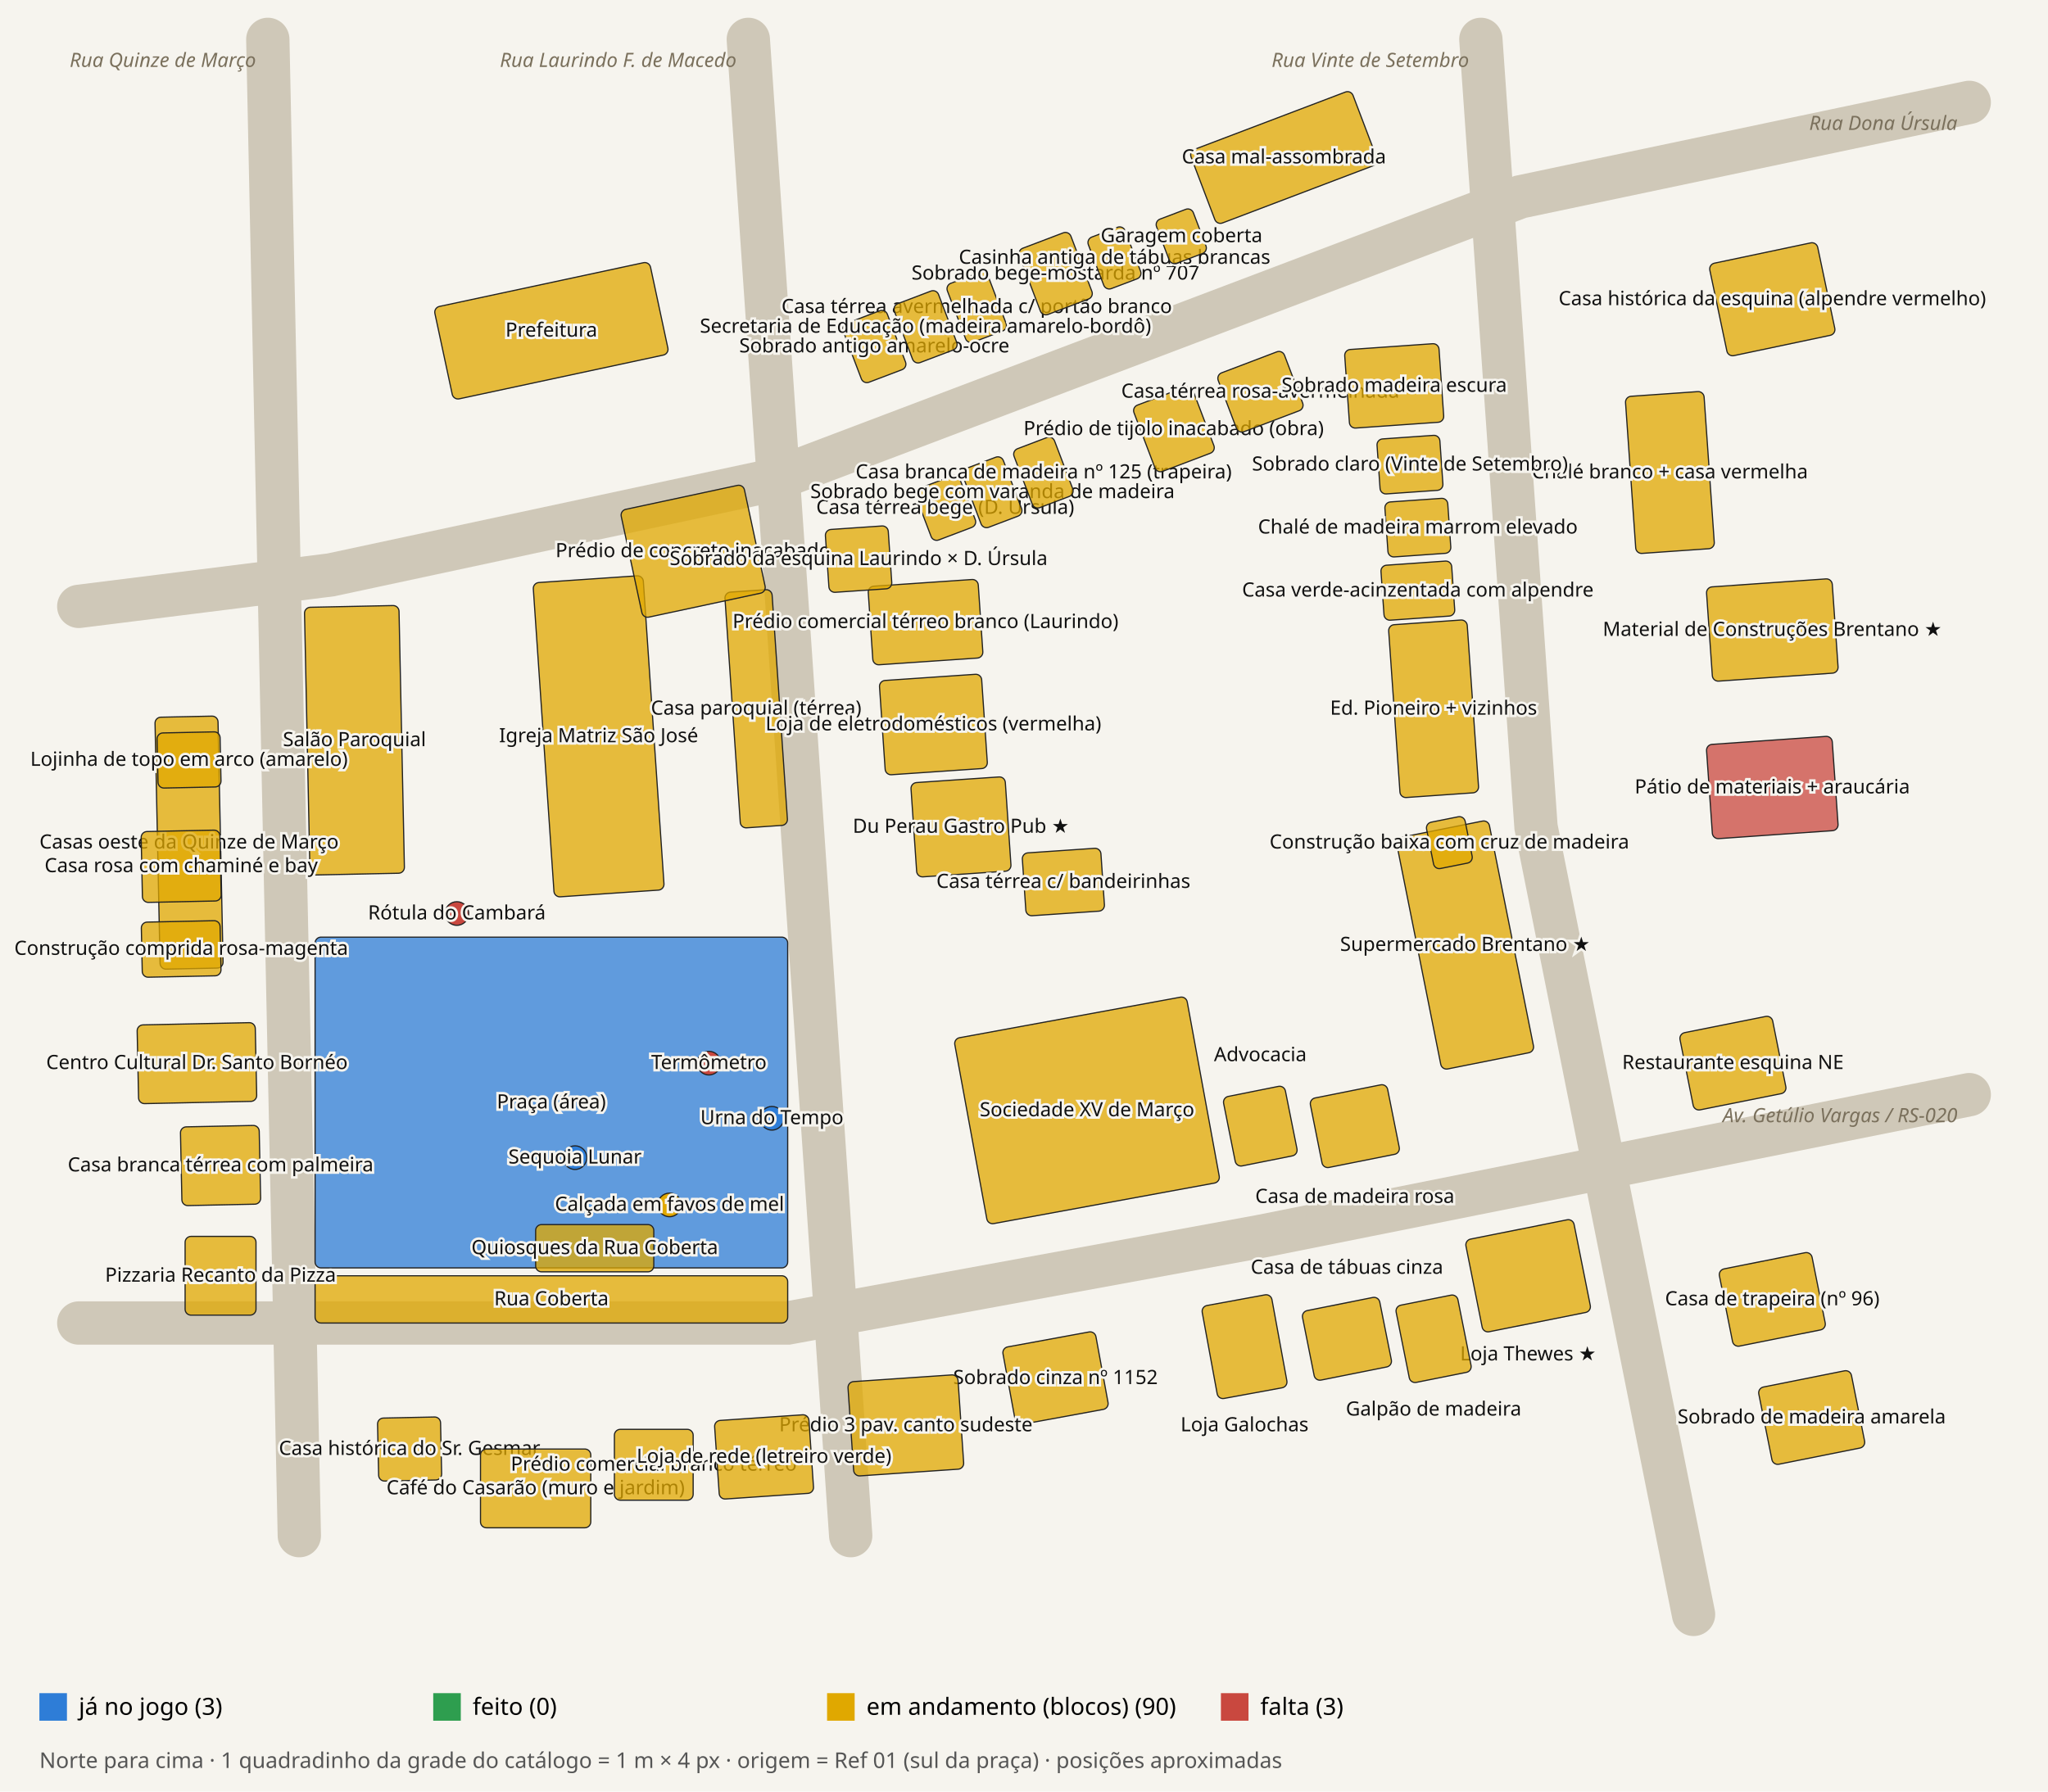
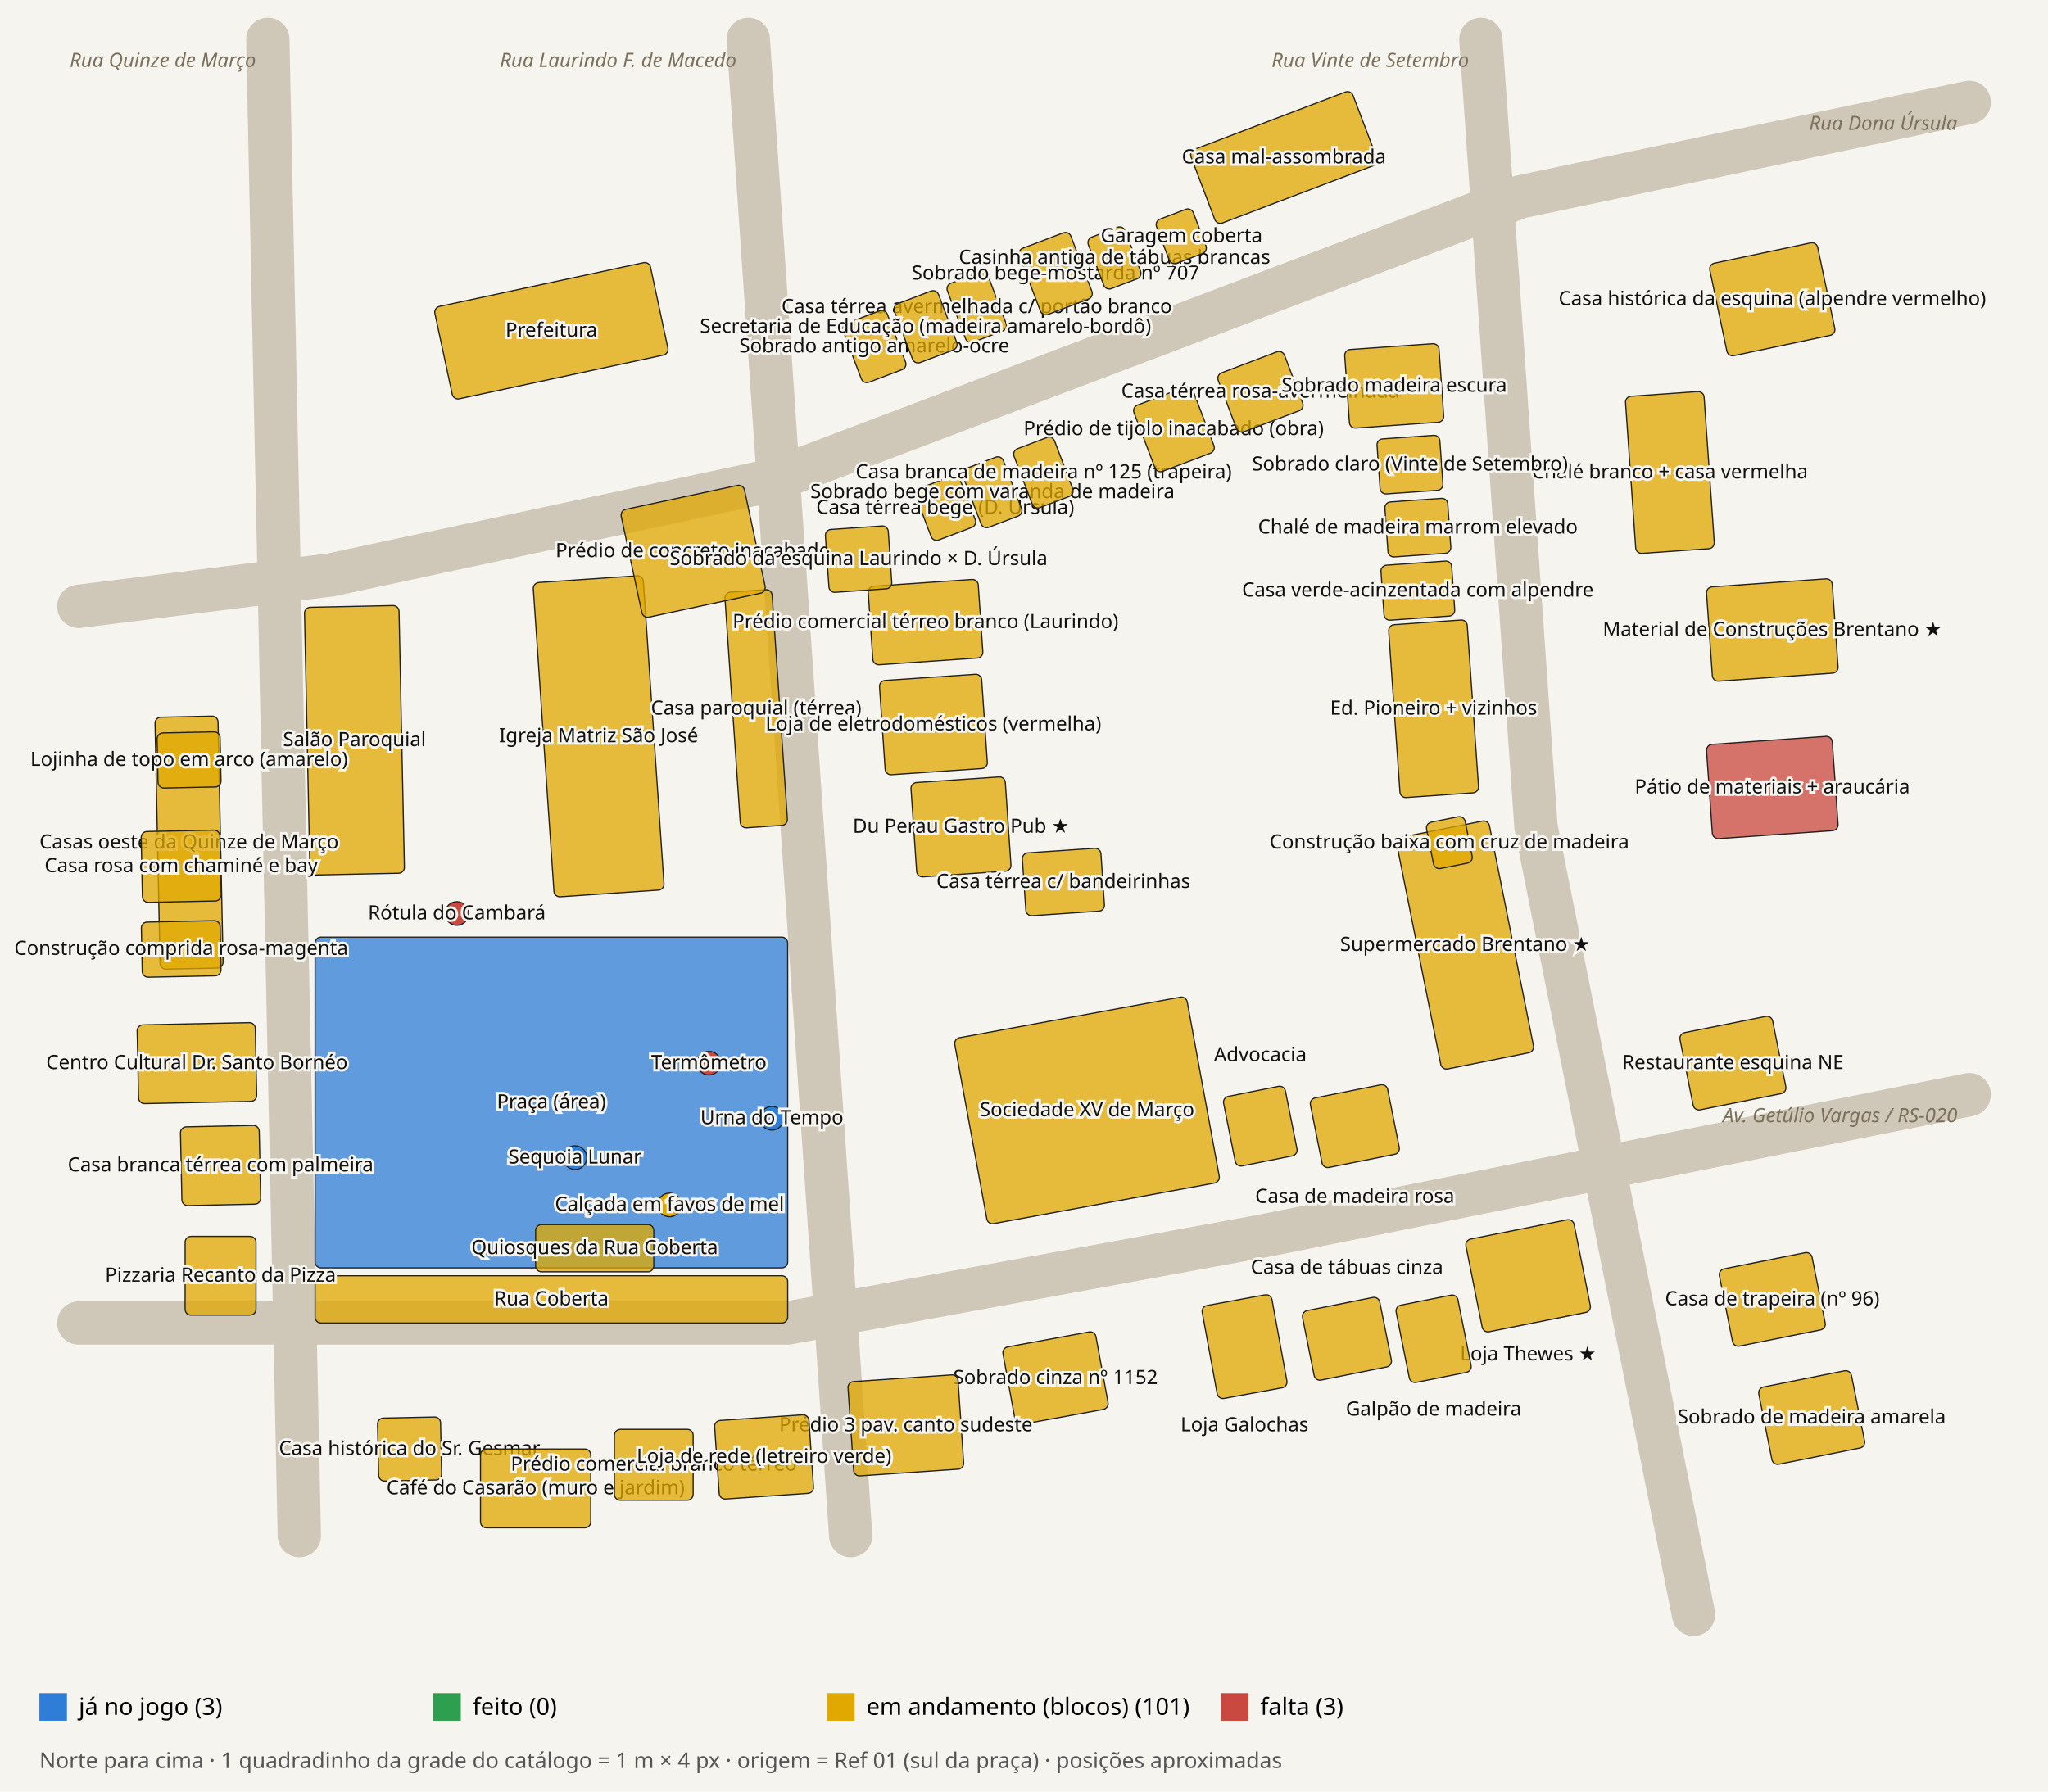
<svg xmlns="http://www.w3.org/2000/svg" width="1040" height="910" font-family="sans-serif" font-size="10">
  <rect width="100%" height="100%" fill="#f6f4ee" />
  <polyline points="40,672 400,672 640,628 1000,556" fill="none" stroke="#cfc8b8" stroke-width="22" stroke-linecap="round" />
  <text x="994" y="570" fill="#7a705c" text-anchor="end" font-style="italic">Av. Getúlio Vargas / RS-020</text>
  <polyline points="40,308 168,292 392,244 772,100 1000,52" fill="none" stroke="#cfc8b8" stroke-width="22" stroke-linecap="round" />
  <text x="994" y="66" fill="#7a705c" text-anchor="end" font-style="italic">Rua Dona Úrsula</text>
  <polyline points="152,780 136,20" fill="none" stroke="#cfc8b8" stroke-width="22" stroke-linecap="round" />
  <text x="130" y="34" fill="#7a705c" text-anchor="end" font-style="italic">Rua Quinze de Março</text>
  <polyline points="432,780 380,20" fill="none" stroke="#cfc8b8" stroke-width="22" stroke-linecap="round" />
  <text x="374" y="34" fill="#7a705c" text-anchor="end" font-style="italic">Rua Laurindo F. de Macedo</text>
  <polyline points="860,820 780,420 752,20" fill="none" stroke="#cfc8b8" stroke-width="22" stroke-linecap="round" />
  <text x="746" y="34" fill="#7a705c" text-anchor="end" font-style="italic">Rua Vinte de Setembro</text>
  <rect transform="rotate(0.0 280.0 560.0)" x="160" y="476" width="240" height="168" rx="3" fill="#2e7dd7" fill-opacity=".75" stroke="#222" stroke-width=".6" />
  <text x="280" y="563" text-anchor="middle" fill="#111" stroke="#f6f4ee" stroke-width="2.5" paint-order="stroke">Praça (área)</text>
  <circle cx="292" cy="588" r="6" fill="#2e7dd7" stroke="#222" stroke-width=".6" />
  <text x="292" y="591" text-anchor="middle" fill="#111" stroke="#f6f4ee" stroke-width="2.5" paint-order="stroke">Sequoia Lunar</text>
  <circle cx="392" cy="568" r="6" fill="#2e7dd7" stroke="#222" stroke-width=".6" />
  <text x="392" y="571" text-anchor="middle" fill="#111" stroke="#f6f4ee" stroke-width="2.5" paint-order="stroke">Urna do Tempo</text>
  <circle cx="340" cy="612" r="6" fill="#e0a800" stroke="#222" stroke-width=".6" />
  <text x="340" y="615" text-anchor="middle" fill="#111" stroke="#f6f4ee" stroke-width="2.5" paint-order="stroke">Calçada em favos de mel</text>
  <circle cx="360" cy="540" r="6" fill="#c9483f" stroke="#222" stroke-width=".6" />
  <text x="360" y="543" text-anchor="middle" fill="#111" stroke="#f6f4ee" stroke-width="2.5" paint-order="stroke">Termômetro</text>
  <rect transform="rotate(0.0 280.0 660.0)" x="160" y="648" width="240" height="24" rx="3" fill="#e0a800" fill-opacity=".75" stroke="#222" stroke-width=".6" />
  <text x="280" y="663" text-anchor="middle" fill="#111" stroke="#f6f4ee" stroke-width="2.5" paint-order="stroke">Rua Coberta</text>
  <rect transform="rotate(-3.9 304.0 374.0)" x="276" y="294" width="56" height="160" rx="3" fill="#e0a800" fill-opacity=".75" stroke="#222" stroke-width=".6" />
  <text x="304" y="377" text-anchor="middle" fill="#111" stroke="#f6f4ee" stroke-width="2.5" paint-order="stroke">Igreja Matriz São José</text>
  <circle cx="232" cy="464" r="6" fill="#c9483f" stroke="#222" stroke-width=".6" />
  <text x="232" y="467" text-anchor="middle" fill="#111" stroke="#f6f4ee" stroke-width="2.5" paint-order="stroke">Rótula do Cambará</text>
  <rect transform="rotate(-3.9 384.0 360.0)" x="372" y="300" width="24" height="120" rx="3" fill="#e0a800" fill-opacity=".75" stroke="#222" stroke-width=".6" />
  <text x="384" y="363" text-anchor="middle" fill="#111" stroke="#f6f4ee" stroke-width="2.5" paint-order="stroke">Casa paroquial (térrea)</text>
  <rect transform="rotate(-12.1 352.0 280.0)" x="320" y="252" width="64" height="56" rx="3" fill="#e0a800" fill-opacity=".75" stroke="#222" stroke-width=".6" />
  <text x="352" y="283" text-anchor="middle" fill="#111" stroke="#f6f4ee" stroke-width="2.5" paint-order="stroke">Prédio de concreto inacabado</text>
  <rect transform="rotate(-1.2 180.0 376.0)" x="156" y="308" width="48" height="136" rx="3" fill="#e0a800" fill-opacity=".75" stroke="#222" stroke-width=".6" />
  <text x="180" y="379" text-anchor="middle" fill="#111" stroke="#f6f4ee" stroke-width="2.5" paint-order="stroke">Salão Paroquial</text>
  <rect transform="rotate(-12.1 280.0 168.0)" x="224" y="144" width="112" height="48" rx="3" fill="#e0a800" fill-opacity=".75" stroke="#222" stroke-width=".6" />
  <text x="280" y="171" text-anchor="middle" fill="#111" stroke="#f6f4ee" stroke-width="2.5" paint-order="stroke">Prefeitura</text>
  <rect transform="rotate(-1.2 100.0 540.0)" x="70" y="520" width="60" height="40" rx="3" fill="#e0a800" fill-opacity=".75" stroke="#222" stroke-width=".6" />
  <text x="100" y="543" text-anchor="middle" fill="#111" stroke="#f6f4ee" stroke-width="2.5" paint-order="stroke">Centro Cultural Dr. Santo Bornéo</text>
  <rect transform="rotate(-1.2 96.0 428.0)" x="80" y="364" width="32" height="128" rx="3" fill="#e0a800" fill-opacity=".75" stroke="#222" stroke-width=".6" />
  <text x="96" y="431" text-anchor="middle" fill="#111" stroke="#f6f4ee" stroke-width="2.5" paint-order="stroke">Casas oeste da Quinze de Março</text>
  <rect transform="rotate(-1.2 208.0 736.0)" x="192" y="720" width="32" height="32" rx="3" fill="#e0a800" fill-opacity=".75" stroke="#222" stroke-width=".6" />
  <text x="208" y="739" text-anchor="middle" fill="#111" stroke="#f6f4ee" stroke-width="2.5" paint-order="stroke">Casa histórica do Sr. Gesmar</text>
  <rect transform="rotate(-10.4 552.0 564.0)" x="492" y="516" width="120" height="96" rx="3" fill="#e0a800" fill-opacity=".75" stroke="#222" stroke-width=".6" />
  <text x="552" y="567" text-anchor="middle" fill="#111" stroke="#f6f4ee" stroke-width="2.5" paint-order="stroke">Sociedade XV de Março</text>
  <rect transform="rotate(-3.9 488.0 420.0)" x="464" y="396" width="48" height="48" rx="3" fill="#e0a800" fill-opacity=".75" stroke="#222" stroke-width=".6" />
  <text x="488" y="423" text-anchor="middle" fill="#111" stroke="#f6f4ee" stroke-width="2.5" paint-order="stroke">Du Perau Gastro Pub ★</text>
  <rect transform="rotate(-3.9 540.0 448.0)" x="520" y="432" width="40" height="32" rx="3" fill="#e0a800" fill-opacity=".75" stroke="#222" stroke-width=".6" />
  <text x="540" y="451" text-anchor="middle" fill="#111" stroke="#f6f4ee" stroke-width="2.5" paint-order="stroke">Casa térrea c/ bandeirinhas</text>
  <rect transform="rotate(-10.4 536.0 700.0)" x="512" y="680" width="48" height="40" rx="3" fill="#e0a800" fill-opacity=".75" stroke="#222" stroke-width=".6" />
  <text x="536" y="703" text-anchor="middle" fill="#111" stroke="#f6f4ee" stroke-width="2.5" paint-order="stroke">Sobrado cinza nº 1152</text>
  <rect transform="rotate(-3.9 460.0 724.0)" x="432" y="700" width="56" height="48" rx="3" fill="#e0a800" fill-opacity=".75" stroke="#222" stroke-width=".6" />
  <text x="460" y="727" text-anchor="middle" fill="#111" stroke="#f6f4ee" stroke-width="2.5" paint-order="stroke">Prédio 3 pav. canto sudeste</text>
  <rect transform="rotate(-20.8 480.0 257.6)" x="468" y="244" width="24" height="28" rx="3" fill="#e0a800" fill-opacity=".75" stroke="#222" stroke-width=".6" />
  <text x="480" y="261" text-anchor="middle" fill="#111" stroke="#f6f4ee" stroke-width="2.5" paint-order="stroke">Casa térrea bege (D. Úrsula)</text>
  <rect transform="rotate(-20.8 504.0 250.4)" x="493" y="234" width="22" height="32" rx="3" fill="#e0a800" fill-opacity=".75" stroke="#222" stroke-width=".6" />
  <text x="504" y="253" text-anchor="middle" fill="#111" stroke="#f6f4ee" stroke-width="2.5" paint-order="stroke">Sobrado bege com varanda de madeira</text>
  <rect transform="rotate(-20.8 530.0 240.4)" x="519" y="224" width="22" height="32" rx="3" fill="#e0a800" fill-opacity=".75" stroke="#222" stroke-width=".6" />
  <text x="530" y="243" text-anchor="middle" fill="#111" stroke="#f6f4ee" stroke-width="2.5" paint-order="stroke">Casa branca de madeira nº 125 (trapeira)</text>
  <rect transform="rotate(-20.8 596.0 217.6)" x="580" y="200" width="32" height="36" rx="3" fill="#e0a800" fill-opacity=".75" stroke="#222" stroke-width=".6" />
  <text x="596" y="221" text-anchor="middle" fill="#111" stroke="#f6f4ee" stroke-width="2.5" paint-order="stroke">Prédio de tijolo inacabado (obra)</text>
  <rect transform="rotate(-20.8 640.0 198.8)" x="622" y="183" width="36" height="32" rx="3" fill="#e0a800" fill-opacity=".75" stroke="#222" stroke-width=".6" />
  <text x="640" y="202" text-anchor="middle" fill="#111" stroke="#f6f4ee" stroke-width="2.5" paint-order="stroke">Casa térrea rosa-avermelhada</text>
  <rect transform="rotate(-20.8 496.0 156.0)" x="485" y="140" width="22" height="32" rx="3" fill="#e0a800" fill-opacity=".75" stroke="#222" stroke-width=".6" />
  <text x="496" y="159" text-anchor="middle" fill="#111" stroke="#f6f4ee" stroke-width="2.5" paint-order="stroke">Casa térrea avermelhada c/ portão branco</text>
  <rect transform="rotate(-20.8 536.0 138.8)" x="522" y="121" width="28" height="36" rx="3" fill="#e0a800" fill-opacity=".75" stroke="#222" stroke-width=".6" />
  <text x="536" y="142" text-anchor="middle" fill="#111" stroke="#f6f4ee" stroke-width="2.5" paint-order="stroke">Sobrado bege-mostarda nº 707</text>
  <rect transform="rotate(-20.8 566.0 131.2)" x="556" y="117" width="20" height="28" rx="3" fill="#e0a800" fill-opacity=".75" stroke="#222" stroke-width=".6" />
  <text x="566" y="134" text-anchor="middle" fill="#111" stroke="#f6f4ee" stroke-width="2.5" paint-order="stroke">Casinha antiga de tábuas brancas</text>
  <rect transform="rotate(-20.8 600.0 120.4)" x="590" y="108" width="20" height="24" rx="3" fill="#e0a800" fill-opacity=".75" stroke="#222" stroke-width=".6" />
  <text x="600" y="123" text-anchor="middle" fill="#111" stroke="#f6f4ee" stroke-width="2.5" paint-order="stroke">Garagem coberta</text>
  <rect transform="rotate(-20.8 652.0 80.0)" x="608" y="60" width="88" height="40" rx="3" fill="#e0a800" fill-opacity=".75" stroke="#222" stroke-width=".6" />
  <text x="652" y="83" text-anchor="middle" fill="#111" stroke="#f6f4ee" stroke-width="2.5" paint-order="stroke">Casa mal-assombrada</text>
  <rect transform="rotate(-11.9 900.0 152.0)" x="872" y="128" width="56" height="48" rx="3" fill="#e0a800" fill-opacity=".75" stroke="#222" stroke-width=".6" />
  <text x="900" y="155" text-anchor="middle" fill="#111" stroke="#f6f4ee" stroke-width="2.5" paint-order="stroke">Casa histórica da esquina (alpendre vermelho)</text>
  <rect transform="rotate(-4.0 708.0 196.0)" x="684" y="176" width="48" height="40" rx="3" fill="#e0a800" fill-opacity=".75" stroke="#222" stroke-width=".6" />
  <text x="708" y="199" text-anchor="middle" fill="#111" stroke="#f6f4ee" stroke-width="2.5" paint-order="stroke">Sobrado madeira escura</text>
  <rect transform="rotate(-4.0 848.0 240.0)" x="828" y="200" width="40" height="80" rx="3" fill="#e0a800" fill-opacity=".75" stroke="#222" stroke-width=".6" />
  <text x="848" y="243" text-anchor="middle" fill="#111" stroke="#f6f4ee" stroke-width="2.5" paint-order="stroke">Chalé branco + casa vermelha</text>
  <rect transform="rotate(-4.0 728.0 360.0)" x="708" y="316" width="40" height="88" rx="3" fill="#e0a800" fill-opacity=".75" stroke="#222" stroke-width=".6" />
  <text x="728" y="363" text-anchor="middle" fill="#111" stroke="#f6f4ee" stroke-width="2.5" paint-order="stroke">Ed. Pioneiro + vizinhos</text>
  <rect transform="rotate(-4.0 900.0 320.0)" x="868" y="296" width="64" height="48" rx="3" fill="#e0a800" fill-opacity=".75" stroke="#222" stroke-width=".6" />
  <text x="900" y="323" text-anchor="middle" fill="#111" stroke="#f6f4ee" stroke-width="2.5" paint-order="stroke">Material de Construções Brentano ★</text>
  <rect transform="rotate(-4.0 900.0 400.0)" x="868" y="376" width="64" height="48" rx="3" fill="#c9483f" fill-opacity=".75" stroke="#222" stroke-width=".6" />
  <text x="900" y="403" text-anchor="middle" fill="#111" stroke="#f6f4ee" stroke-width="2.5" paint-order="stroke">Pátio de materiais + araucária</text>
  <rect transform="rotate(-11.3 744.0 480.0)" x="720" y="420" width="48" height="120" rx="3" fill="#e0a800" fill-opacity=".75" stroke="#222" stroke-width=".6" />
  <text x="744" y="483" text-anchor="middle" fill="#111" stroke="#f6f4ee" stroke-width="2.5" paint-order="stroke">Supermercado Brentano ★</text>
  <rect transform="rotate(-11.3 880.0 540.0)" x="856" y="520" width="48" height="40" rx="3" fill="#e0a800" fill-opacity=".75" stroke="#222" stroke-width=".6" />
  <text x="880" y="543" text-anchor="middle" fill="#111" stroke="#f6f4ee" stroke-width="2.5" paint-order="stroke">Restaurante esquina NE</text>
  <rect transform="rotate(-11.3 688.0 572.0)" x="668" y="554" width="40" height="36" rx="3" fill="#e0a800" fill-opacity=".75" stroke="#222" stroke-width=".6" />
  <text x="688" y="611" text-anchor="middle" fill="#111" stroke="#f6f4ee" stroke-width="2.5" paint-order="stroke">Casa de madeira rosa</text>
  <rect transform="rotate(-11.3 640.0 572.0)" x="624" y="554" width="32" height="36" rx="3" fill="#e0a800" fill-opacity=".75" stroke="#222" stroke-width=".6" />
  <text x="640" y="539" text-anchor="middle" fill="#111" stroke="#f6f4ee" stroke-width="2.5" paint-order="stroke">Advocacia</text>
  <rect transform="rotate(-11.3 776.0 648.0)" x="748" y="624" width="56" height="48" rx="3" fill="#e0a800" fill-opacity=".75" stroke="#222" stroke-width=".6" />
  <text x="776" y="691" text-anchor="middle" fill="#111" stroke="#f6f4ee" stroke-width="2.5" paint-order="stroke">Loja Thewes ★</text>
  <rect transform="rotate(-11.3 900.0 660.0)" x="876" y="640" width="48" height="40" rx="3" fill="#e0a800" fill-opacity=".75" stroke="#222" stroke-width=".6" />
  <text x="900" y="663" text-anchor="middle" fill="#111" stroke="#f6f4ee" stroke-width="2.5" paint-order="stroke">Casa de trapeira (nº 96)</text>
  <rect transform="rotate(-11.3 920.0 720.0)" x="896" y="700" width="48" height="40" rx="3" fill="#e0a800" fill-opacity=".75" stroke="#222" stroke-width=".6" />
  <text x="920" y="723" text-anchor="middle" fill="#111" stroke="#f6f4ee" stroke-width="2.5" paint-order="stroke">Sobrado de madeira amarela</text>
  <rect transform="rotate(-11.3 728.0 680.0)" x="712" y="660" width="32" height="40" rx="3" fill="#e0a800" fill-opacity=".75" stroke="#222" stroke-width=".6" />
  <text x="728" y="719" text-anchor="middle" fill="#111" stroke="#f6f4ee" stroke-width="2.5" paint-order="stroke">Galpão de madeira</text>
  <rect transform="rotate(-11.3 684.0 680.0)" x="664" y="662" width="40" height="36" rx="3" fill="#e0a800" fill-opacity=".75" stroke="#222" stroke-width=".6" />
  <text x="684" y="647" text-anchor="middle" fill="#111" stroke="#f6f4ee" stroke-width="2.5" paint-order="stroke">Casa de tábuas cinza</text>
  <rect transform="rotate(-10.4 632.0 684.0)" x="614" y="660" width="36" height="48" rx="3" fill="#e0a800" fill-opacity=".75" stroke="#222" stroke-width=".6" />
  <text x="632" y="727" text-anchor="middle" fill="#111" stroke="#f6f4ee" stroke-width="2.5" paint-order="stroke">Loja Galochas</text>
  <rect transform="rotate(-1.2 92.0 482.0)" x="72" y="468" width="40" height="28" rx="3" fill="#e0a800" fill-opacity=".75" stroke="#222" stroke-width=".6" />
  <text x="92" y="485" text-anchor="middle" fill="#111" stroke="#f6f4ee" stroke-width="2.5" paint-order="stroke">Construção comprida rosa-magenta</text>
  <rect transform="rotate(-1.2 92.0 440.0)" x="72" y="422" width="40" height="36" rx="3" fill="#e0a800" fill-opacity=".75" stroke="#222" stroke-width=".6" />
  <text x="92" y="443" text-anchor="middle" fill="#111" stroke="#f6f4ee" stroke-width="2.5" paint-order="stroke">Casa rosa com chaminé e bay</text>
  <rect transform="rotate(-1.2 96.0 386.0)" x="80" y="372" width="32" height="28" rx="3" fill="#e0a800" fill-opacity=".75" stroke="#222" stroke-width=".6" />
  <text x="96" y="389" text-anchor="middle" fill="#111" stroke="#f6f4ee" stroke-width="2.5" paint-order="stroke">Lojinha de topo em arco (amarelo)</text>
  <rect transform="rotate(-1.2 112.0 592.0)" x="92" y="572" width="40" height="40" rx="3" fill="#e0a800" fill-opacity=".75" stroke="#222" stroke-width=".6" />
  <text x="112" y="595" text-anchor="middle" fill="#111" stroke="#f6f4ee" stroke-width="2.5" paint-order="stroke">Casa branca térrea com palmeira</text>
  <rect transform="rotate(-0.0 112.0 648.0)" x="94" y="628" width="36" height="40" rx="3" fill="#e0a800" fill-opacity=".75" stroke="#222" stroke-width=".6" />
  <text x="112" y="651" text-anchor="middle" fill="#111" stroke="#f6f4ee" stroke-width="2.5" paint-order="stroke">Pizzaria Recanto da Pizza</text>
  <rect transform="rotate(-0.0 272.0 756.0)" x="244" y="736" width="56" height="40" rx="3" fill="#e0a800" fill-opacity=".75" stroke="#222" stroke-width=".6" />
  <text x="272" y="759" text-anchor="middle" fill="#111" stroke="#f6f4ee" stroke-width="2.5" paint-order="stroke">Café do Casarão (muro e jardim)</text>
  <rect transform="rotate(-0.0 332.0 744.0)" x="312" y="726" width="40" height="36" rx="3" fill="#e0a800" fill-opacity=".75" stroke="#222" stroke-width=".6" />
  <text x="332" y="747" text-anchor="middle" fill="#111" stroke="#f6f4ee" stroke-width="2.5" paint-order="stroke">Prédio comercial branco térreo</text>
  <rect transform="rotate(-3.9 388.0 740.0)" x="364" y="720" width="48" height="40" rx="3" fill="#e0a800" fill-opacity=".75" stroke="#222" stroke-width=".6" />
  <text x="388" y="743" text-anchor="middle" fill="#111" stroke="#f6f4ee" stroke-width="2.5" paint-order="stroke">Loja de rede (letreiro verde)</text>
  <rect transform="rotate(-3.9 474.0 368.0)" x="448" y="344" width="52" height="48" rx="3" fill="#e0a800" fill-opacity=".75" stroke="#222" stroke-width=".6" />
  <text x="474" y="371" text-anchor="middle" fill="#111" stroke="#f6f4ee" stroke-width="2.5" paint-order="stroke">Loja de eletrodomésticos (vermelha)</text>
  <rect transform="rotate(-3.9 470.0 316.0)" x="442" y="296" width="56" height="40" rx="3" fill="#e0a800" fill-opacity=".75" stroke="#222" stroke-width=".6" />
  <text x="470" y="319" text-anchor="middle" fill="#111" stroke="#f6f4ee" stroke-width="2.5" paint-order="stroke">Prédio comercial térreo branco (Laurindo)</text>
  <rect transform="rotate(-3.9 436.0 284.0)" x="420" y="268" width="32" height="32" rx="3" fill="#e0a800" fill-opacity=".75" stroke="#222" stroke-width=".6" />
  <text x="436" y="287" text-anchor="middle" fill="#111" stroke="#f6f4ee" stroke-width="2.5" paint-order="stroke">Sobrado da esquina Laurindo × D. Úrsula</text>
  <rect transform="rotate(-20.8 444.0 176.0)" x="432" y="160" width="24" height="32" rx="3" fill="#e0a800" fill-opacity=".75" stroke="#222" stroke-width=".6" />
  <text x="444" y="179" text-anchor="middle" fill="#111" stroke="#f6f4ee" stroke-width="2.5" paint-order="stroke">Sobrado antigo amarelo-ocre</text>
  <rect transform="rotate(-20.8 470.0 166.0)" x="458" y="150" width="24" height="32" rx="3" fill="#e0a800" fill-opacity=".75" stroke="#222" stroke-width=".6" />
  <text x="470" y="169" text-anchor="middle" fill="#111" stroke="#f6f4ee" stroke-width="2.5" paint-order="stroke">Secretaria de Educação (madeira amarelo-bordô)</text>
  <rect transform="rotate(-4.0 720.0 300.0)" x="702" y="286" width="36" height="28" rx="3" fill="#e0a800" fill-opacity=".75" stroke="#222" stroke-width=".6" />
  <text x="720" y="303" text-anchor="middle" fill="#111" stroke="#f6f4ee" stroke-width="2.5" paint-order="stroke">Casa verde-acinzentada com alpendre</text>
  <rect transform="rotate(-4.0 720.0 268.0)" x="704" y="254" width="32" height="28" rx="3" fill="#e0a800" fill-opacity=".75" stroke="#222" stroke-width=".6" />
  <text x="720" y="271" text-anchor="middle" fill="#111" stroke="#f6f4ee" stroke-width="2.5" paint-order="stroke">Chalé de madeira marrom elevado</text>
  <rect transform="rotate(-4.0 716.0 236.0)" x="700" y="222" width="32" height="28" rx="3" fill="#e0a800" fill-opacity=".75" stroke="#222" stroke-width=".6" />
  <text x="716" y="239" text-anchor="middle" fill="#111" stroke="#f6f4ee" stroke-width="2.5" paint-order="stroke">Sobrado claro (Vinte de Setembro)</text>
  <rect transform="rotate(0.0 302.0 634.0)" x="272" y="622" width="60" height="24" rx="3" fill="#e0a800" fill-opacity=".75" stroke="#222" stroke-width=".6" />
  <text x="302" y="637" text-anchor="middle" fill="#111" stroke="#f6f4ee" stroke-width="2.5" paint-order="stroke">Quiosques da Rua Coberta</text>
  <rect transform="rotate(-11.3 1712.0 524.0)" x="1692" y="504" width="40" height="40" rx="3" fill="#e0a800" fill-opacity=".75" stroke="#222" stroke-width=".6" />
  <text x="1712" y="527" text-anchor="middle" fill="#111" stroke="#f6f4ee" stroke-width="2.5" paint-order="stroke">Sabores da Querência (chalé de pedra)</text>
  <rect transform="rotate(-11.3 1480.0 388.0)" x="1464" y="368" width="32" height="40" rx="3" fill="#e0a800" fill-opacity=".75" stroke="#222" stroke-width=".6" />
  <text x="1480" y="391" text-anchor="middle" fill="#111" stroke="#f6f4ee" stroke-width="2.5" paint-order="stroke">Dois Irmãos confeitaria</text>
  <rect transform="rotate(-11.3 1444.0 396.0)" x="1428" y="378" width="32" height="36" rx="3" fill="#e0a800" fill-opacity=".75" stroke="#222" stroke-width=".6" />
  <text x="1444" y="399" text-anchor="middle" fill="#111" stroke="#f6f4ee" stroke-width="2.5" paint-order="stroke">Hamburgueria (sacada de madeira)</text>
  <rect transform="rotate(-11.3 1612.0 380.0)" x="1596" y="362" width="32" height="36" rx="3" fill="#e0a800" fill-opacity=".75" stroke="#222" stroke-width=".6" />
  <text x="1612" y="383" text-anchor="middle" fill="#111" stroke="#f6f4ee" stroke-width="2.5" paint-order="stroke">Loja de roupas cinza-escura</text>
  <rect transform="rotate(-11.3 1656.0 372.0)" x="1636" y="352" width="40" height="40" rx="3" fill="#e0a800" fill-opacity=".75" stroke="#222" stroke-width=".6" />
  <text x="1656" y="375" text-anchor="middle" fill="#111" stroke="#f6f4ee" stroke-width="2.5" paint-order="stroke">Cooperativa de crédito (faixa verde)</text>
  <rect transform="rotate(-11.3 1536.0 500.0)" x="1508" y="484" width="56" height="32" rx="3" fill="#e0a800" fill-opacity=".75" stroke="#222" stroke-width=".6" />
  <text x="1536" y="503" text-anchor="middle" fill="#111" stroke="#f6f4ee" stroke-width="2.5" paint-order="stroke">Galpão branco de janelas azuis</text>
  <rect transform="rotate(-11.3 1472.0 508.0)" x="1452" y="492" width="40" height="32" rx="3" fill="#e0a800" fill-opacity=".75" stroke="#222" stroke-width=".6" />
  <text x="1472" y="511" text-anchor="middle" fill="#111" stroke="#f6f4ee" stroke-width="2.5" paint-order="stroke">Prédio amarelo com azulejos azuis</text>
  <rect transform="rotate(-11.3 1416.0 516.0)" x="1392" y="496" width="48" height="40" rx="3" fill="#e0a800" fill-opacity=".75" stroke="#222" stroke-width=".6" />
  <text x="1416" y="519" text-anchor="middle" fill="#111" stroke="#f6f4ee" stroke-width="2.5" paint-order="stroke">Prédio de 4 pavimentos com sacadas</text>
  <rect transform="rotate(-11.9 2720.0 148.0)" x="2672" y="128" width="96" height="40" rx="3" fill="#e0a800" fill-opacity=".75" stroke="#222" stroke-width=".6" />
  <text x="2720" y="151" text-anchor="middle" fill="#111" stroke="#f6f4ee" stroke-width="2.5" paint-order="stroke">Casa do Turista</text>
  <rect transform="rotate(-11.9 4076.0 -372.0)" x="4048" y="-416" width="56" height="88" rx="3" fill="#e0a800" fill-opacity=".75" stroke="#222" stroke-width=".6" />
  <text x="4076" y="-369" text-anchor="middle" fill="#111" stroke="#f6f4ee" stroke-width="2.5" paint-order="stroke">Templo Assembleia de Deus</text>
+   <rect transform="rotate(-1.2 -660.0 -1228.0)" x="-680" y="-1260" width="40" height="64" rx="3" fill="#e0a800" fill-opacity=".75" stroke="#222" stroke-width=".6" />
+   <text x="-660" y="-1225" text-anchor="middle" fill="#111" stroke="#f6f4ee" stroke-width="2.5" paint-order="stroke">Templo Missionário</text>
+   <rect transform="rotate(-1.2 -192.0 -1888.0)" x="-240" y="-1912" width="96" height="48" rx="3" fill="#e0a800" fill-opacity=".75" stroke="#222" stroke-width=".6" />
+   <text x="-192" y="-1885" text-anchor="middle" fill="#111" stroke="#f6f4ee" stroke-width="2.5" paint-order="stroke">Escola do bairro norte</text>
+   <rect transform="rotate(-1.2 -692.0 -1464.0)" x="-712" y="-1480" width="40" height="32" rx="3" fill="#e0a800" fill-opacity=".75" stroke="#222" stroke-width=".6" />
+   <text x="-692" y="-1461" text-anchor="middle" fill="#111" stroke="#f6f4ee" stroke-width="2.5" paint-order="stroke">Empório (bairro norte)</text>
+   <rect transform="rotate(-0.0 -792.0 956.0)" x="-812" y="938" width="40" height="36" rx="3" fill="#e0a800" fill-opacity=".75" stroke="#222" stroke-width=".6" />
+   <text x="-792" y="959" text-anchor="middle" fill="#111" stroke="#f6f4ee" stroke-width="2.5" paint-order="stroke">Flor de Anis Cafeteria e Bistrô</text>
+   <rect transform="rotate(-0.0 -1888.0 1624.0)" x="-1916" y="1604" width="56" height="40" rx="3" fill="#e0a800" fill-opacity=".75" stroke="#222" stroke-width=".6" />
+   <text x="-1888" y="1627" text-anchor="middle" fill="#111" stroke="#f6f4ee" stroke-width="2.5" paint-order="stroke">Restaurante e Pousada Casa Nostra</text>
+   <rect transform="rotate(-11.3 2068.0 932.0)" x="2044" y="912" width="48" height="40" rx="3" fill="#e0a800" fill-opacity=".75" stroke="#222" stroke-width=".6" />
+   <text x="2068" y="935" text-anchor="middle" fill="#111" stroke="#f6f4ee" stroke-width="2.5" paint-order="stroke">Pousada Bem Estar</text>
+   <rect transform="rotate(-11.3 2272.0 1484.0)" x="2248" y="1464" width="48" height="40" rx="3" fill="#e0a800" fill-opacity=".75" stroke="#222" stroke-width=".6" />
+   <text x="2272" y="1487" text-anchor="middle" fill="#111" stroke="#f6f4ee" stroke-width="2.5" paint-order="stroke">Pousada Aparados</text>
+   <rect transform="rotate(-11.3 2108.0 4244.0)" x="2080" y="4224" width="56" height="40" rx="3" fill="#e0a800" fill-opacity=".75" stroke="#222" stroke-width=".6" />
+   <text x="2108" y="4247" text-anchor="middle" fill="#111" stroke="#f6f4ee" stroke-width="2.5" paint-order="stroke">Churrasco no Galpão (madeira)</text>
+   <rect transform="rotate(-11.3 4584.0 2280.0)" x="4544" y="2256" width="80" height="48" rx="3" fill="#e0a800" fill-opacity=".75" stroke="#222" stroke-width=".6" />
+   <text x="4584" y="2283" text-anchor="middle" fill="#111" stroke="#f6f4ee" stroke-width="2.5" paint-order="stroke">Pousada Cambará Eco Hotel</text>
+   <rect transform="rotate(-1.2 -2628.0 3656.0)" x="-2652" y="3636" width="48" height="40" rx="3" fill="#e0a800" fill-opacity=".75" stroke="#222" stroke-width=".6" />
+   <text x="-2628" y="3659" text-anchor="middle" fill="#111" stroke="#f6f4ee" stroke-width="2.5" paint-order="stroke">Pousada Oliveira</text>
+   <rect transform="rotate(-11.9 4184.0 -1876.0)" x="4124" y="-1908" width="120" height="64" rx="3" fill="#e0a800" fill-opacity=".75" stroke="#222" stroke-width=".6" />
+   <text x="4184" y="-1873" text-anchor="middle" fill="#111" stroke="#f6f4ee" stroke-width="2.5" paint-order="stroke">Galpão da madeireira (pátio de toras)</text>
  <rect transform="rotate(-7.1 -1600.0 -124.0)" x="-1628" y="-144" width="56" height="40" rx="3" fill="#e0a800" fill-opacity=".75" stroke="#222" stroke-width=".6" />
  <text x="-1600" y="-121" text-anchor="middle" fill="#111" stroke="#f6f4ee" stroke-width="2.5" paint-order="stroke">Pousada Bela Vista</text>
  <rect transform="rotate(-0.0 -3052.0 552.0)" x="-3084" y="528" width="64" height="48" rx="3" fill="#e0a800" fill-opacity=".75" stroke="#222" stroke-width=".6" />
  <text x="-3052" y="555" text-anchor="middle" fill="#111" stroke="#f6f4ee" stroke-width="2.5" paint-order="stroke">Pousada Fazenda Pindorama (sede)</text>
  <rect transform="rotate(-7.1 -1496.0 360.0)" x="-1528" y="340" width="64" height="40" rx="3" fill="#e0a800" fill-opacity=".75" stroke="#222" stroke-width=".6" />
  <text x="-1496" y="363" text-anchor="middle" fill="#111" stroke="#f6f4ee" stroke-width="2.5" paint-order="stroke">Posto de Saúde UBS</text>
  <rect transform="rotate(-1.2 -8.0 -540.0)" x="-24" y="-556" width="32" height="32" rx="3" fill="#e0a800" fill-opacity=".75" stroke="#222" stroke-width=".6" />
  <text x="-8" y="-537" text-anchor="middle" fill="#111" stroke="#f6f4ee" stroke-width="2.5" paint-order="stroke">Agência de turismo</text>
  <rect transform="rotate(-11.9 940.0 -320.0)" x="920" y="-340" width="40" height="40" rx="3" fill="#e0a800" fill-opacity=".75" stroke="#222" stroke-width=".6" />
  <text x="940" y="-317" text-anchor="middle" fill="#111" stroke="#f6f4ee" stroke-width="2.5" paint-order="stroke">Cottage Fondue (chalé de madeira)</text>
  <rect transform="rotate(-11.3 1220.0 924.0)" x="1196" y="904" width="48" height="40" rx="3" fill="#e0a800" fill-opacity=".75" stroke="#222" stroke-width=".6" />
  <text x="1220" y="927" text-anchor="middle" fill="#111" stroke="#f6f4ee" stroke-width="2.5" paint-order="stroke">Hostel Cape Town</text>
  <rect transform="rotate(-0.0 -2060.0 1224.0)" x="-2080" y="1192" width="40" height="64" rx="3" fill="#e0a800" fill-opacity=".75" stroke="#222" stroke-width=".6" />
  <text x="-2060" y="1227" text-anchor="middle" fill="#111" stroke="#f6f4ee" stroke-width="2.5" paint-order="stroke">Templo Pentecostal Deus É Amor</text>
  <rect transform="rotate(-0.0 -668.0 1252.0)" x="-728" y="1220" width="120" height="64" rx="3" fill="#e0a800" fill-opacity=".75" stroke="#222" stroke-width=".6" />
  <text x="-668" y="1255" text-anchor="middle" fill="#111" stroke="#f6f4ee" stroke-width="2.5" paint-order="stroke">Fundação Hospitalar São José (hospital)</text>
  <rect transform="rotate(-1.2 -184.0 1776.0)" x="-200" y="1760" width="32" height="32" rx="3" fill="#e0a800" fill-opacity=".75" stroke="#222" stroke-width=".6" />
  <text x="-184" y="1779" text-anchor="middle" fill="#111" stroke="#f6f4ee" stroke-width="2.5" paint-order="stroke">Rádio Fidelidade 104.9 FM</text>
  <rect transform="rotate(-0.0 -1740.0 2008.0)" x="-1764" y="1988" width="48" height="40" rx="3" fill="#e0a800" fill-opacity=".75" stroke="#222" stroke-width=".6" />
  <text x="-1740" y="2011" text-anchor="middle" fill="#111" stroke="#f6f4ee" stroke-width="2.5" paint-order="stroke">Pousada Vereda do Sol</text>
  <rect transform="rotate(-1.2 -980.0 2112.0)" x="-1004" y="2092" width="48" height="40" rx="3" fill="#e0a800" fill-opacity=".75" stroke="#222" stroke-width=".6" />
  <text x="-980" y="2115" text-anchor="middle" fill="#111" stroke="#f6f4ee" stroke-width="2.5" paint-order="stroke">Refúgio Fortal</text>
  <rect transform="rotate(-1.2 -1120.0 2212.0)" x="-1152" y="2188" width="64" height="48" rx="3" fill="#e0a800" fill-opacity=".75" stroke="#222" stroke-width=".6" />
  <text x="-1120" y="2215" text-anchor="middle" fill="#111" stroke="#f6f4ee" stroke-width="2.5" paint-order="stroke">Galpão da oficina Caiamba</text>
  <rect transform="rotate(-11.9 1748.0 -1484.0)" x="1732" y="-1500" width="32" height="32" rx="3" fill="#e0a800" fill-opacity=".75" stroke="#222" stroke-width=".6" />
  <text x="1748" y="-1481" text-anchor="middle" fill="#111" stroke="#f6f4ee" stroke-width="2.5" paint-order="stroke">Lancheria Bom Gosto</text>
  <rect transform="rotate(-11.9 2332.0 -956.0)" x="2312" y="-976" width="40" height="40" rx="3" fill="#e0a800" fill-opacity=".75" stroke="#222" stroke-width=".6" />
  <text x="2332" y="-953" text-anchor="middle" fill="#111" stroke="#f6f4ee" stroke-width="2.5" paint-order="stroke">Costaneira Confeitaria e Café</text>
  <rect transform="rotate(-11.9 1968.0 -316.0)" x="1936" y="-340" width="64" height="48" rx="3" fill="#e0a800" fill-opacity=".75" stroke="#222" stroke-width=".6" />
  <text x="1968" y="-313" text-anchor="middle" fill="#111" stroke="#f6f4ee" stroke-width="2.5" paint-order="stroke">Restaurante Galpão Costaneira (madeira)</text>
  <rect transform="rotate(-11.9 1348.0 -588.0)" x="1320" y="-608" width="56" height="40" rx="3" fill="#e0a800" fill-opacity=".75" stroke="#222" stroke-width=".6" />
  <text x="1348" y="-585" text-anchor="middle" fill="#111" stroke="#f6f4ee" stroke-width="2.5" paint-order="stroke">O Casarão Cantina e Galeteria</text>
  <rect transform="rotate(-11.9 2204.0 -20.0)" x="2180" y="-40" width="48" height="40" rx="3" fill="#e0a800" fill-opacity=".75" stroke="#222" stroke-width=".6" />
  <text x="2204" y="-17" text-anchor="middle" fill="#111" stroke="#f6f4ee" stroke-width="2.5" paint-order="stroke">Restaurante Vitrine da Truta</text>
  <rect transform="rotate(-11.3 1924.0 1188.0)" x="1904" y="1172" width="40" height="32" rx="3" fill="#e0a800" fill-opacity=".75" stroke="#222" stroke-width=".6" />
  <text x="1924" y="1191" text-anchor="middle" fill="#111" stroke="#f6f4ee" stroke-width="2.5" paint-order="stroke">Pizza Retrô</text>
  <rect transform="rotate(-11.9 2488.0 -1308.0)" x="2474" y="-1326" width="28" height="36" rx="3" fill="#e0a800" fill-opacity=".75" stroke="#222" stroke-width=".6" />
  <text x="2488" y="-1305" text-anchor="middle" fill="#111" stroke="#f6f4ee" stroke-width="2.5" paint-order="stroke">Infame Bikers Pub (fachada preta)</text>
  <rect transform="rotate(-11.9 2472.0 -1252.0)" x="2456" y="-1280" width="32" height="56" rx="3" fill="#e0a800" fill-opacity=".75" stroke="#222" stroke-width=".6" />
  <text x="2472" y="-1249" text-anchor="middle" fill="#111" stroke="#f6f4ee" stroke-width="2.5" paint-order="stroke">Prédio salmão comprido com portas de enrolar</text>
  <rect transform="rotate(-11.9 2420.0 -1100.0)" x="2404" y="-1116" width="32" height="32" rx="3" fill="#e0a800" fill-opacity=".75" stroke="#222" stroke-width=".6" />
  <text x="2420" y="-1097" text-anchor="middle" fill="#111" stroke="#f6f4ee" stroke-width="2.5" paint-order="stroke">Sobrado lilás (em obra)</text>
  <rect transform="rotate(-11.3 1800.0 680.0)" x="1772" y="660" width="56" height="40" rx="3" fill="#e0a800" fill-opacity=".75" stroke="#222" stroke-width=".6" />
  <text x="1800" y="683" text-anchor="middle" fill="#111" stroke="#f6f4ee" stroke-width="2.5" paint-order="stroke">Posto de combustível (cobertura verde)</text>
  <rect transform="rotate(-11.3 736.0 428.0)" x="726" y="416" width="20" height="24" rx="3" fill="#e0a800" fill-opacity=".75" stroke="#222" stroke-width=".6" />
  <text x="736" y="431" text-anchor="middle" fill="#111" stroke="#f6f4ee" stroke-width="2.5" paint-order="stroke">Construção baixa com cruz de madeira</text>
  <rect x="20" y="860.0" width="14" height="14" fill="#2e7dd7" />
  <text x="40" y="871.0" font-size="12">já no jogo (3)</text>
  <rect x="220" y="860.0" width="14" height="14" fill="#2e9e4f" />
  <text x="240" y="871.0" font-size="12">feito (0)</text>
  <rect x="420" y="860.0" width="14" height="14" fill="#e0a800" />
-   <text x="440" y="871.0" font-size="12">em andamento (blocos) (90)</text>
+   <text x="440" y="871.0" font-size="12">em andamento (blocos) (101)</text>
  <rect x="620" y="860.0" width="14" height="14" fill="#c9483f" />
  <text x="640" y="871.0" font-size="12">falta (3)</text>
  <text x="20" y="898.0" font-size="11" fill="#555">Norte para cima · 1 quadradinho da grade do catálogo = 1 m × 4 px · origem = Ref 01 (sul da praça) · posições aproximadas</text>
</svg>
